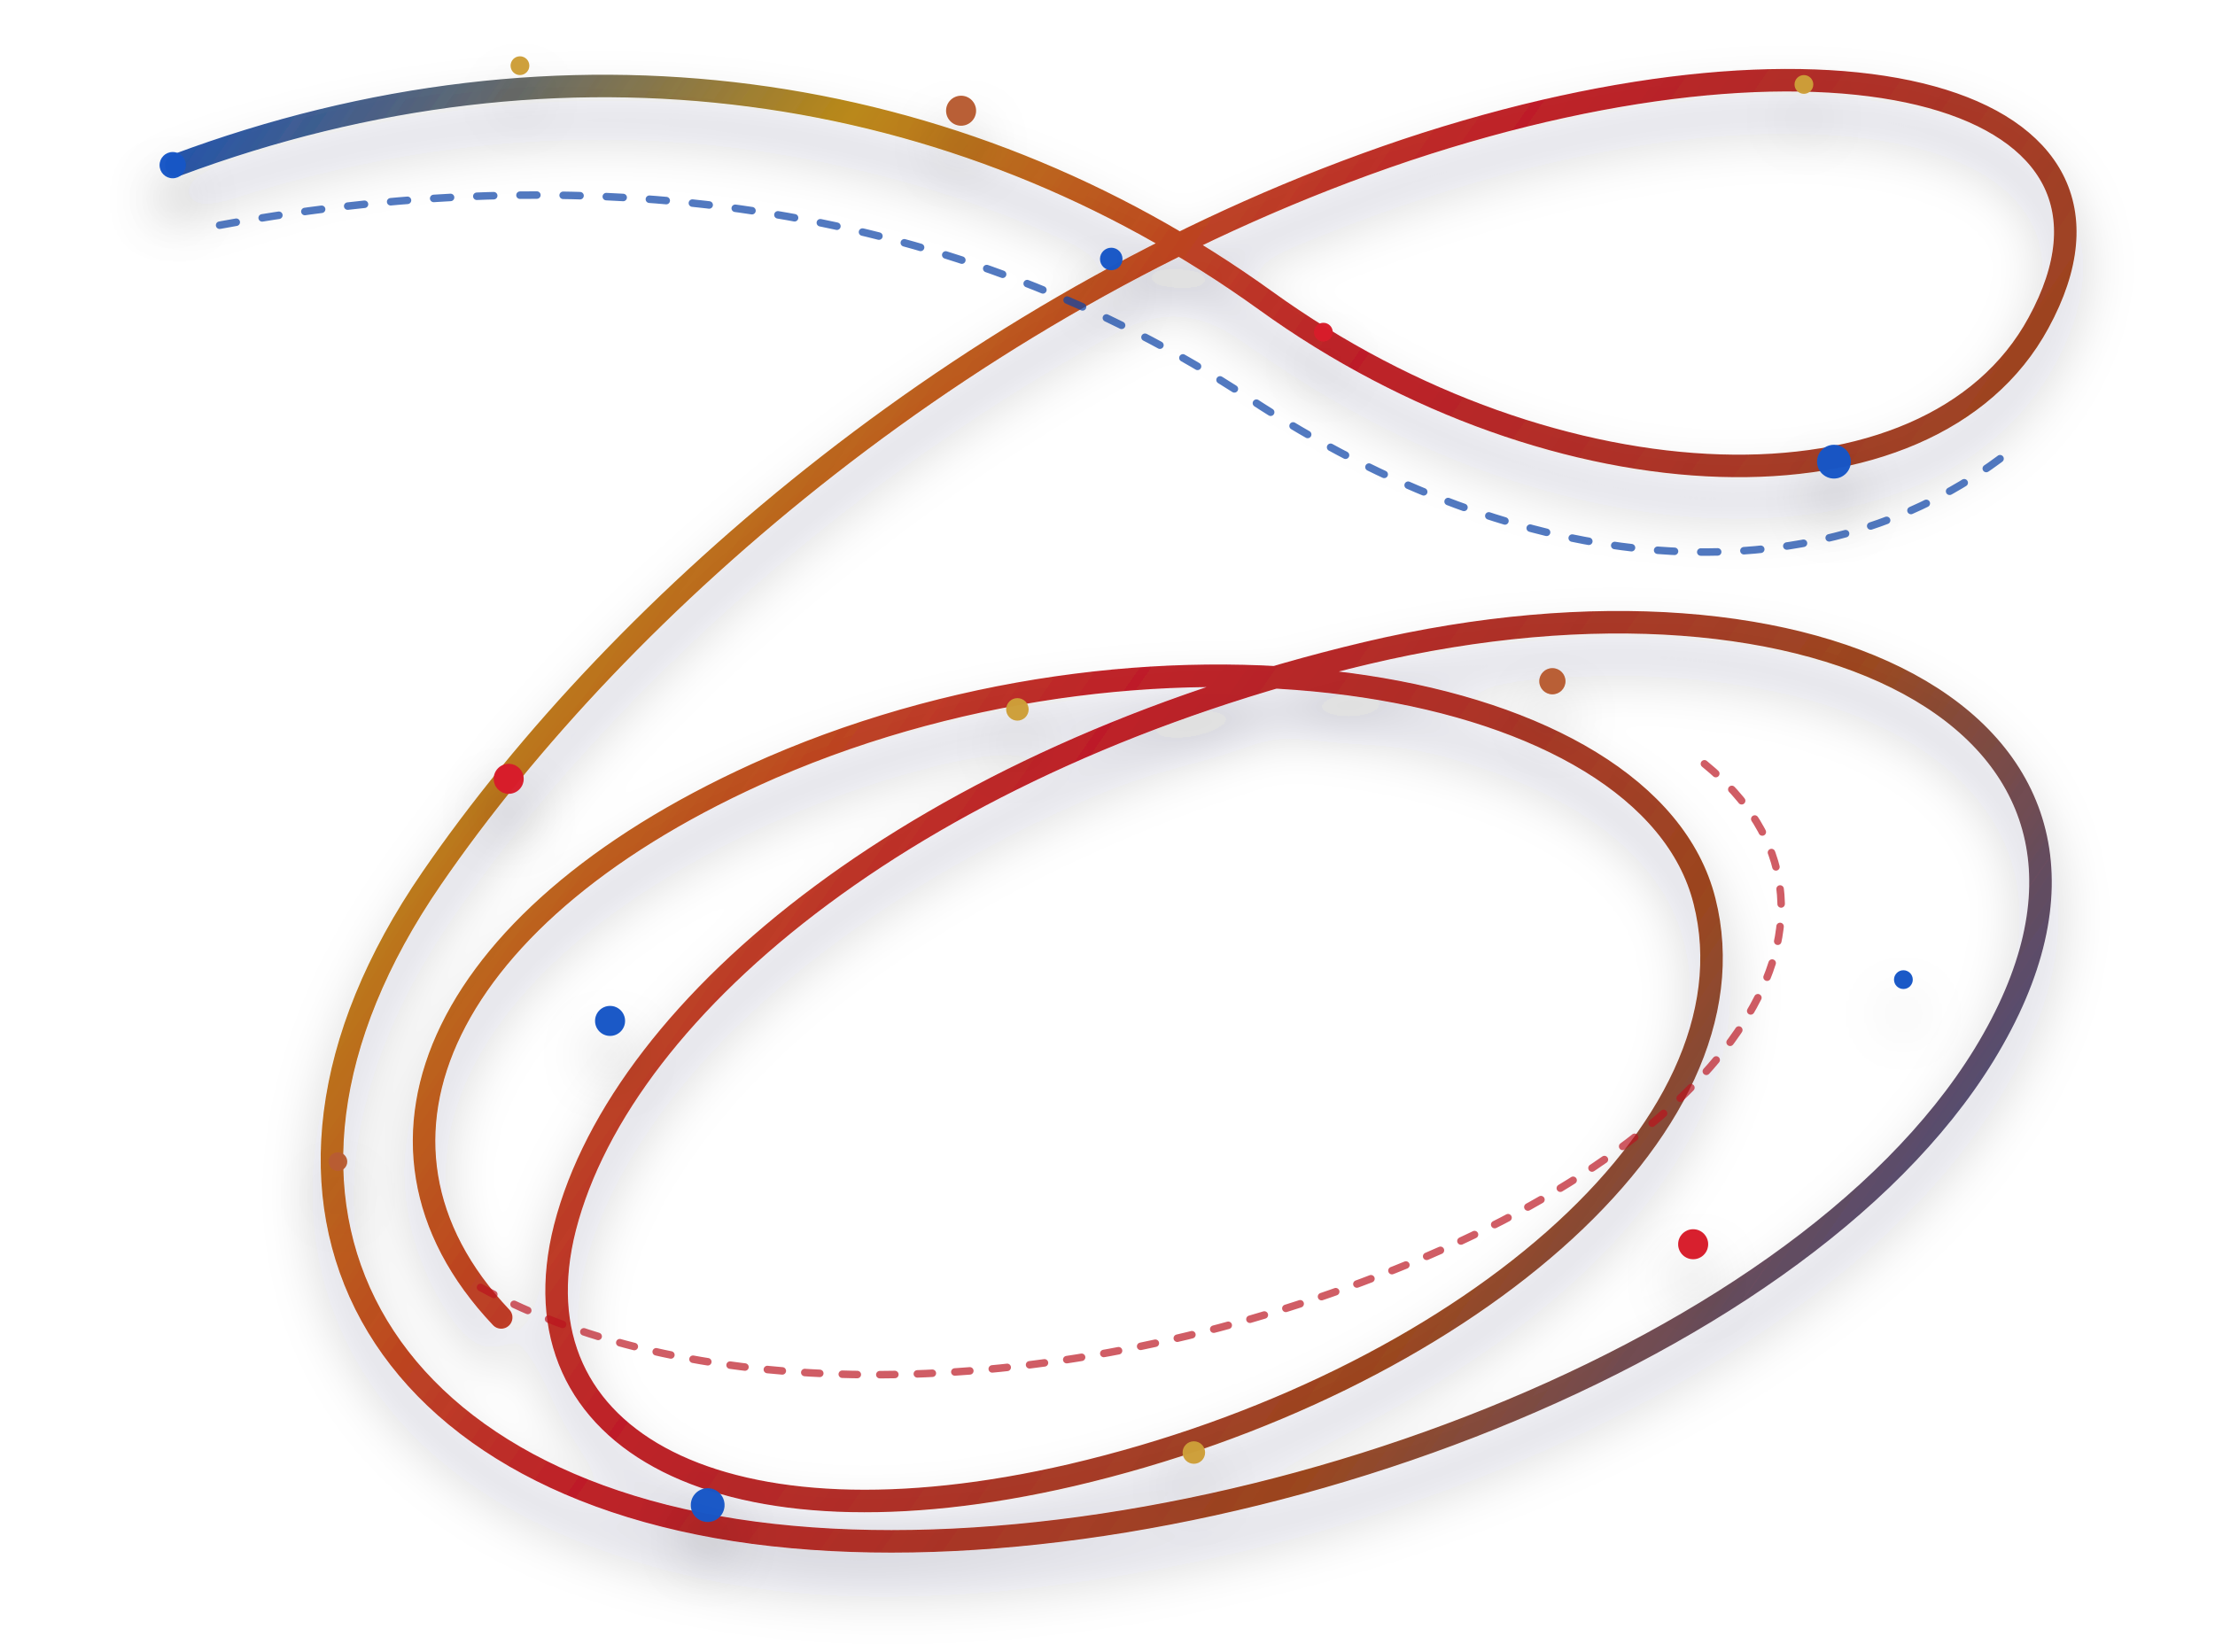
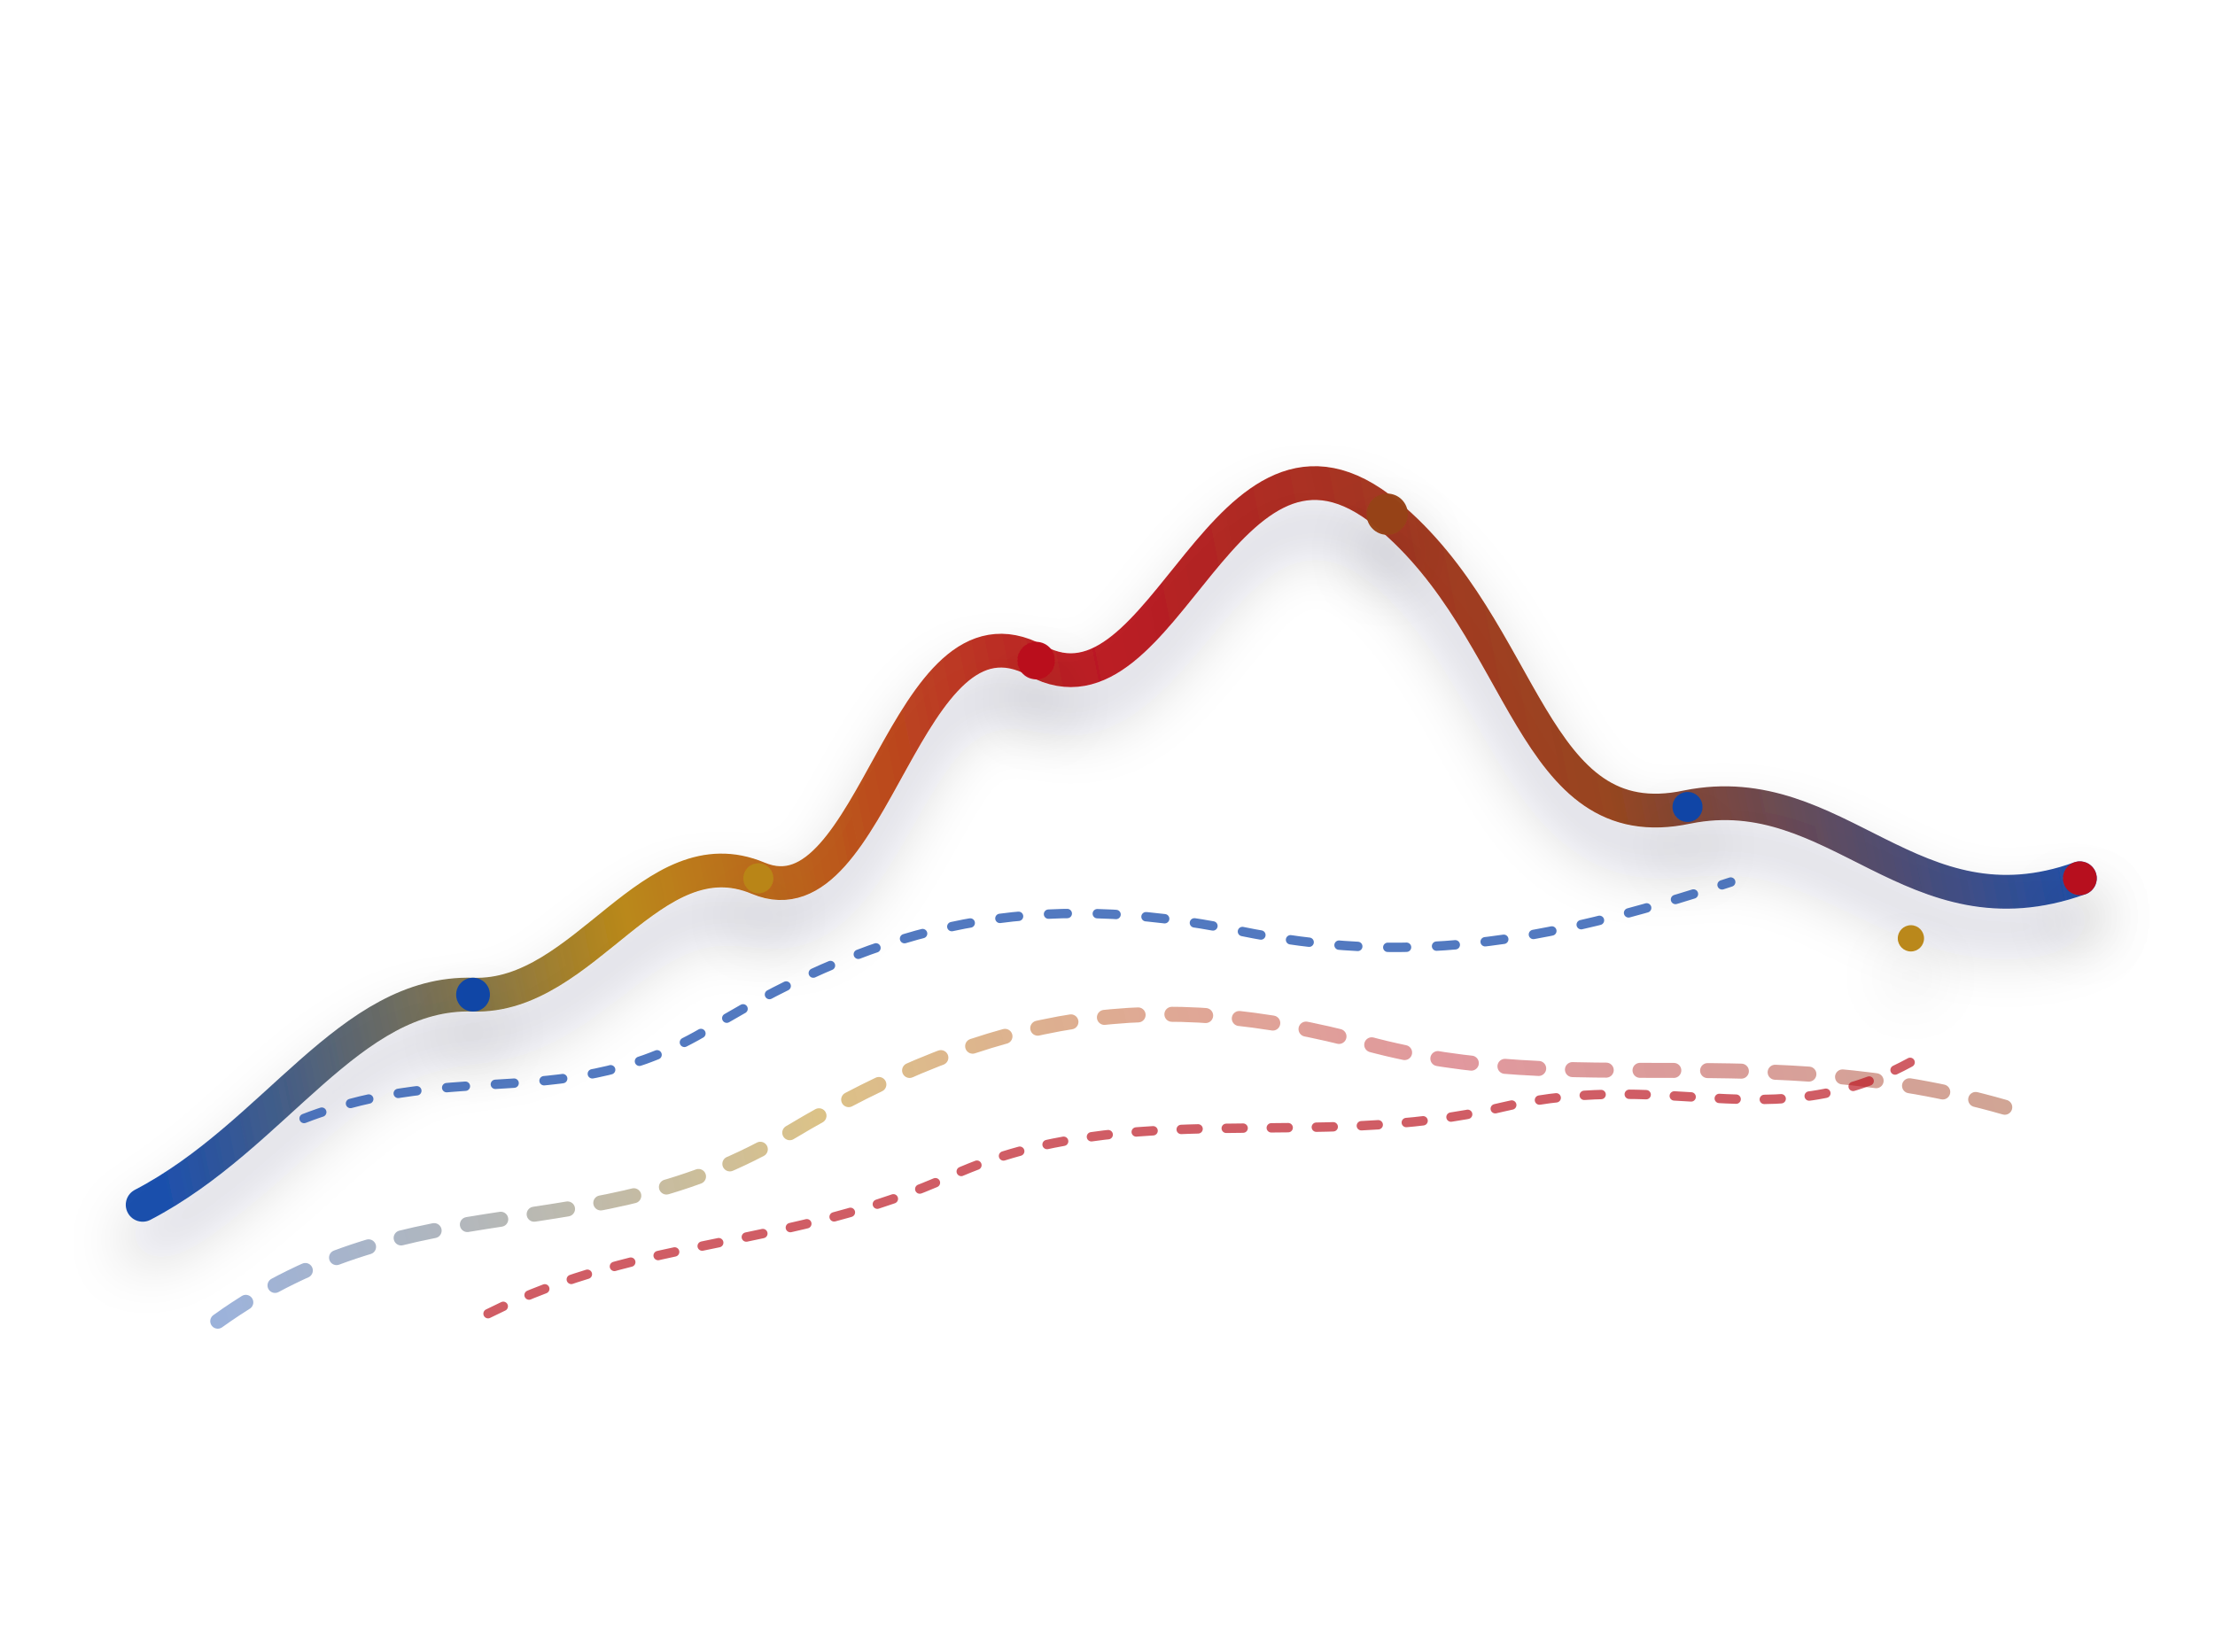
<svg xmlns="http://www.w3.org/2000/svg" viewBox="0 0 1180 880" fill="none">
  <defs>
-     <linearGradient id="alumni-flow" x1="74" y1="92" x2="1084" y2="792" gradientUnits="userSpaceOnUse">
-       <stop offset="0" stop-color="#0f45a8" stop-opacity="0.92" />
-       <stop offset="0.24" stop-color="#b98612" stop-opacity="0.98" />
-       <stop offset="0.48" stop-color="#ba111e" stop-opacity="0.94" />
-       <stop offset="0.74" stop-color="#964219" stop-opacity="0.96" />
-       <stop offset="1" stop-color="#0f45a8" stop-opacity="0.92" />
+     <linearGradient id="tirupati-ridge" x1="82" y1="610" x2="1105" y2="404" gradientUnits="userSpaceOnUse">
+       <stop offset="0" stop-color="#0f45a8" stop-opacity="0.94" />
+       <stop offset="0.26" stop-color="#b98612" stop-opacity="0.98" />
+       <stop offset="0.52" stop-color="#ba111e" stop-opacity="0.96" />
+       <stop offset="0.76" stop-color="#964219" stop-opacity="0.98" />
+       <stop offset="1" stop-color="#0f45a8" stop-opacity="0.94" />
    </linearGradient>
-     <filter id="depth" x="-10%" y="-10%" width="120%" height="120%">
-       <feDropShadow dx="0" dy="18" stdDeviation="14" flood-color="#141f34" flood-opacity="0.28" />
+     <linearGradient id="tirupati-shadow" x1="120" y1="728" x2="1090" y2="512" gradientUnits="userSpaceOnUse">
+       <stop offset="0" stop-color="#0f45a8" stop-opacity="0.46" />
+       <stop offset="0.34" stop-color="#b98612" stop-opacity="0.56" />
+       <stop offset="0.68" stop-color="#ba111e" stop-opacity="0.48" />
+       <stop offset="1" stop-color="#964219" stop-opacity="0.52" />
+     </linearGradient>
+     <filter id="ridge-depth" x="-10%" y="-18%" width="120%" height="136%">
+       <feDropShadow dx="0" dy="20" stdDeviation="16" flood-color="#141f34" flood-opacity="0.24" />
    </filter>
  </defs>
-   <path d="M94 88C300 11 510 42 674 160C829 272 1028 279 1086 172C1152 51 980 3 749 80C520 157 331 321 230 468C111 641 199 799 422 819C641 839 955 728 1057 562C1164 387 969 291 728 348C492 404 332 534 301 654C272 768 386 829 571 786C776 738 939 602 908 480C878 361 621 318 411 409C237 485 178 608 267 702" stroke="url(#alumni-flow)" stroke-width="12" stroke-linecap="round" filter="url(#depth)" />
-   <path d="M117 120C324 82 511 111 665 212C812 309 966 322 1070 241" stroke="#0f45a8" stroke-width="4" stroke-linecap="round" stroke-dasharray="9 14" opacity="0.72" />
-   <path d="M256 686C369 748 553 750 734 680C925 607 1004 485 908 407" stroke="#ba111e" stroke-width="4" stroke-linecap="round" stroke-dasharray="8 12" opacity="0.68" />
-   <g opacity="0.98" filter="url(#depth)">
-     <circle cx="92" cy="88" r="7" fill="#1456c6" />
-     <circle cx="277" cy="35" r="5" fill="#cd9e37" />
-     <circle cx="512" cy="59" r="8" fill="#b85c30" />
-     <circle cx="705" cy="177" r="5" fill="#d71c2a" />
-     <circle cx="977" cy="246" r="9" fill="#1456c6" />
-     <circle cx="961" cy="45" r="5" fill="#cd9e37" />
-     <circle cx="592" cy="138" r="6" fill="#1456c6" />
-     <circle cx="271" cy="415" r="8" fill="#d71c2a" />
-     <circle cx="180" cy="619" r="5" fill="#b85c30" />
-     <circle cx="377" cy="802" r="9" fill="#1456c6" />
-     <circle cx="636" cy="774" r="6" fill="#cd9e37" />
-     <circle cx="902" cy="663" r="8" fill="#d71c2a" />
-     <circle cx="1014" cy="522" r="5" fill="#1456c6" />
-     <circle cx="827" cy="363" r="7" fill="#b85c30" />
-     <circle cx="542" cy="378" r="6" fill="#cd9e37" />
-     <circle cx="325" cy="544" r="8" fill="#1456c6" />
+   <path d="M76 642C147 605 186 528 252 530C312 532 347 444 404 468C466 494 482 314 552 352C621 390 652 202 739 274C814 336 815 448 899 430C979 414 1019 500 1108 468" stroke="url(#tirupati-ridge)" stroke-width="18" stroke-linecap="round" stroke-linejoin="round" filter="url(#ridge-depth)" />
+   <path d="M116 704C222 628 314 668 420 604C530 538 617 526 728 556C838 586 939 553 1068 590" stroke="url(#tirupati-shadow)" stroke-width="8" stroke-linecap="round" stroke-dasharray="18 18" opacity="0.9" />
+   <path d="M162 596C245 564 302 594 378 548C472 491 552 474 660 496C748 514 819 504 922 470" stroke="#0f45a8" stroke-width="5" stroke-linecap="round" stroke-dasharray="10 16" opacity="0.72" />
+   <path d="M260 700C344 658 420 666 508 626C602 584 700 614 800 590C895 568 948 610 1028 560" stroke="#ba111e" stroke-width="5" stroke-linecap="round" stroke-dasharray="9 15" opacity="0.68" />
+   <g opacity="0.98" filter="url(#ridge-depth)">
+     <circle cx="252" cy="530" r="9" fill="#0f45a8" />
+     <circle cx="404" cy="468" r="8" fill="#b98612" />
+     <circle cx="552" cy="352" r="10" fill="#ba111e" />
+     <circle cx="739" cy="274" r="11" fill="#964219" />
+     <circle cx="899" cy="430" r="8" fill="#0f45a8" />
+     <circle cx="1018" cy="500" r="7" fill="#b98612" />
+     <circle cx="1108" cy="468" r="9" fill="#ba111e" />
  </g>
</svg>
